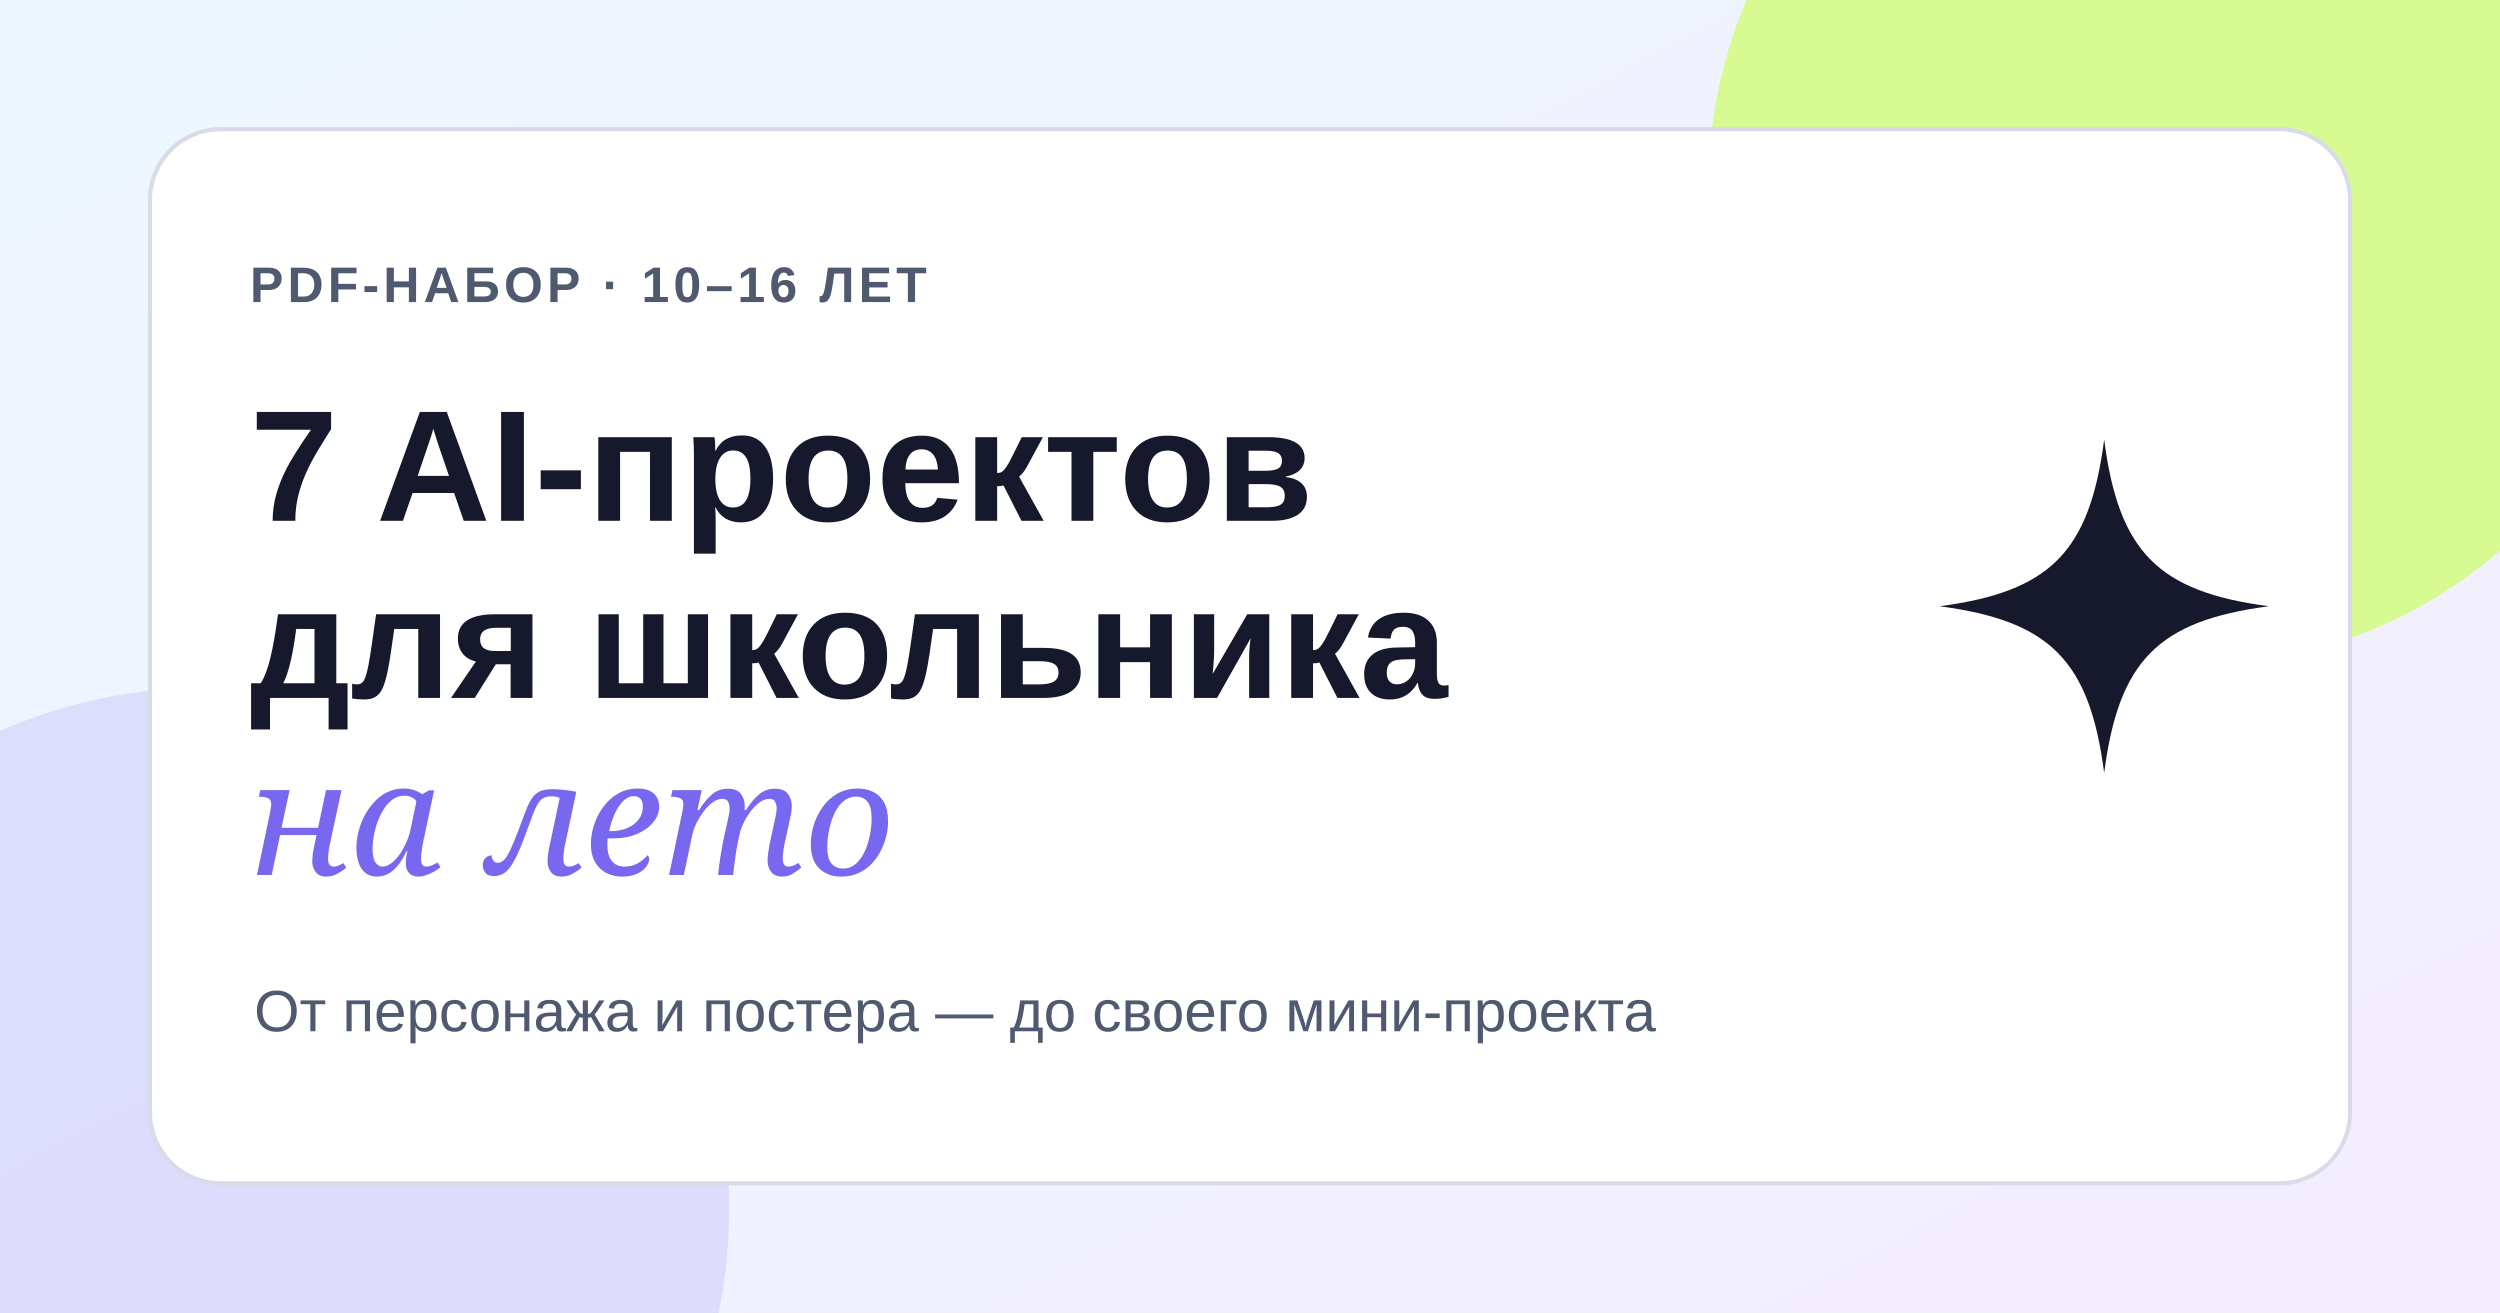
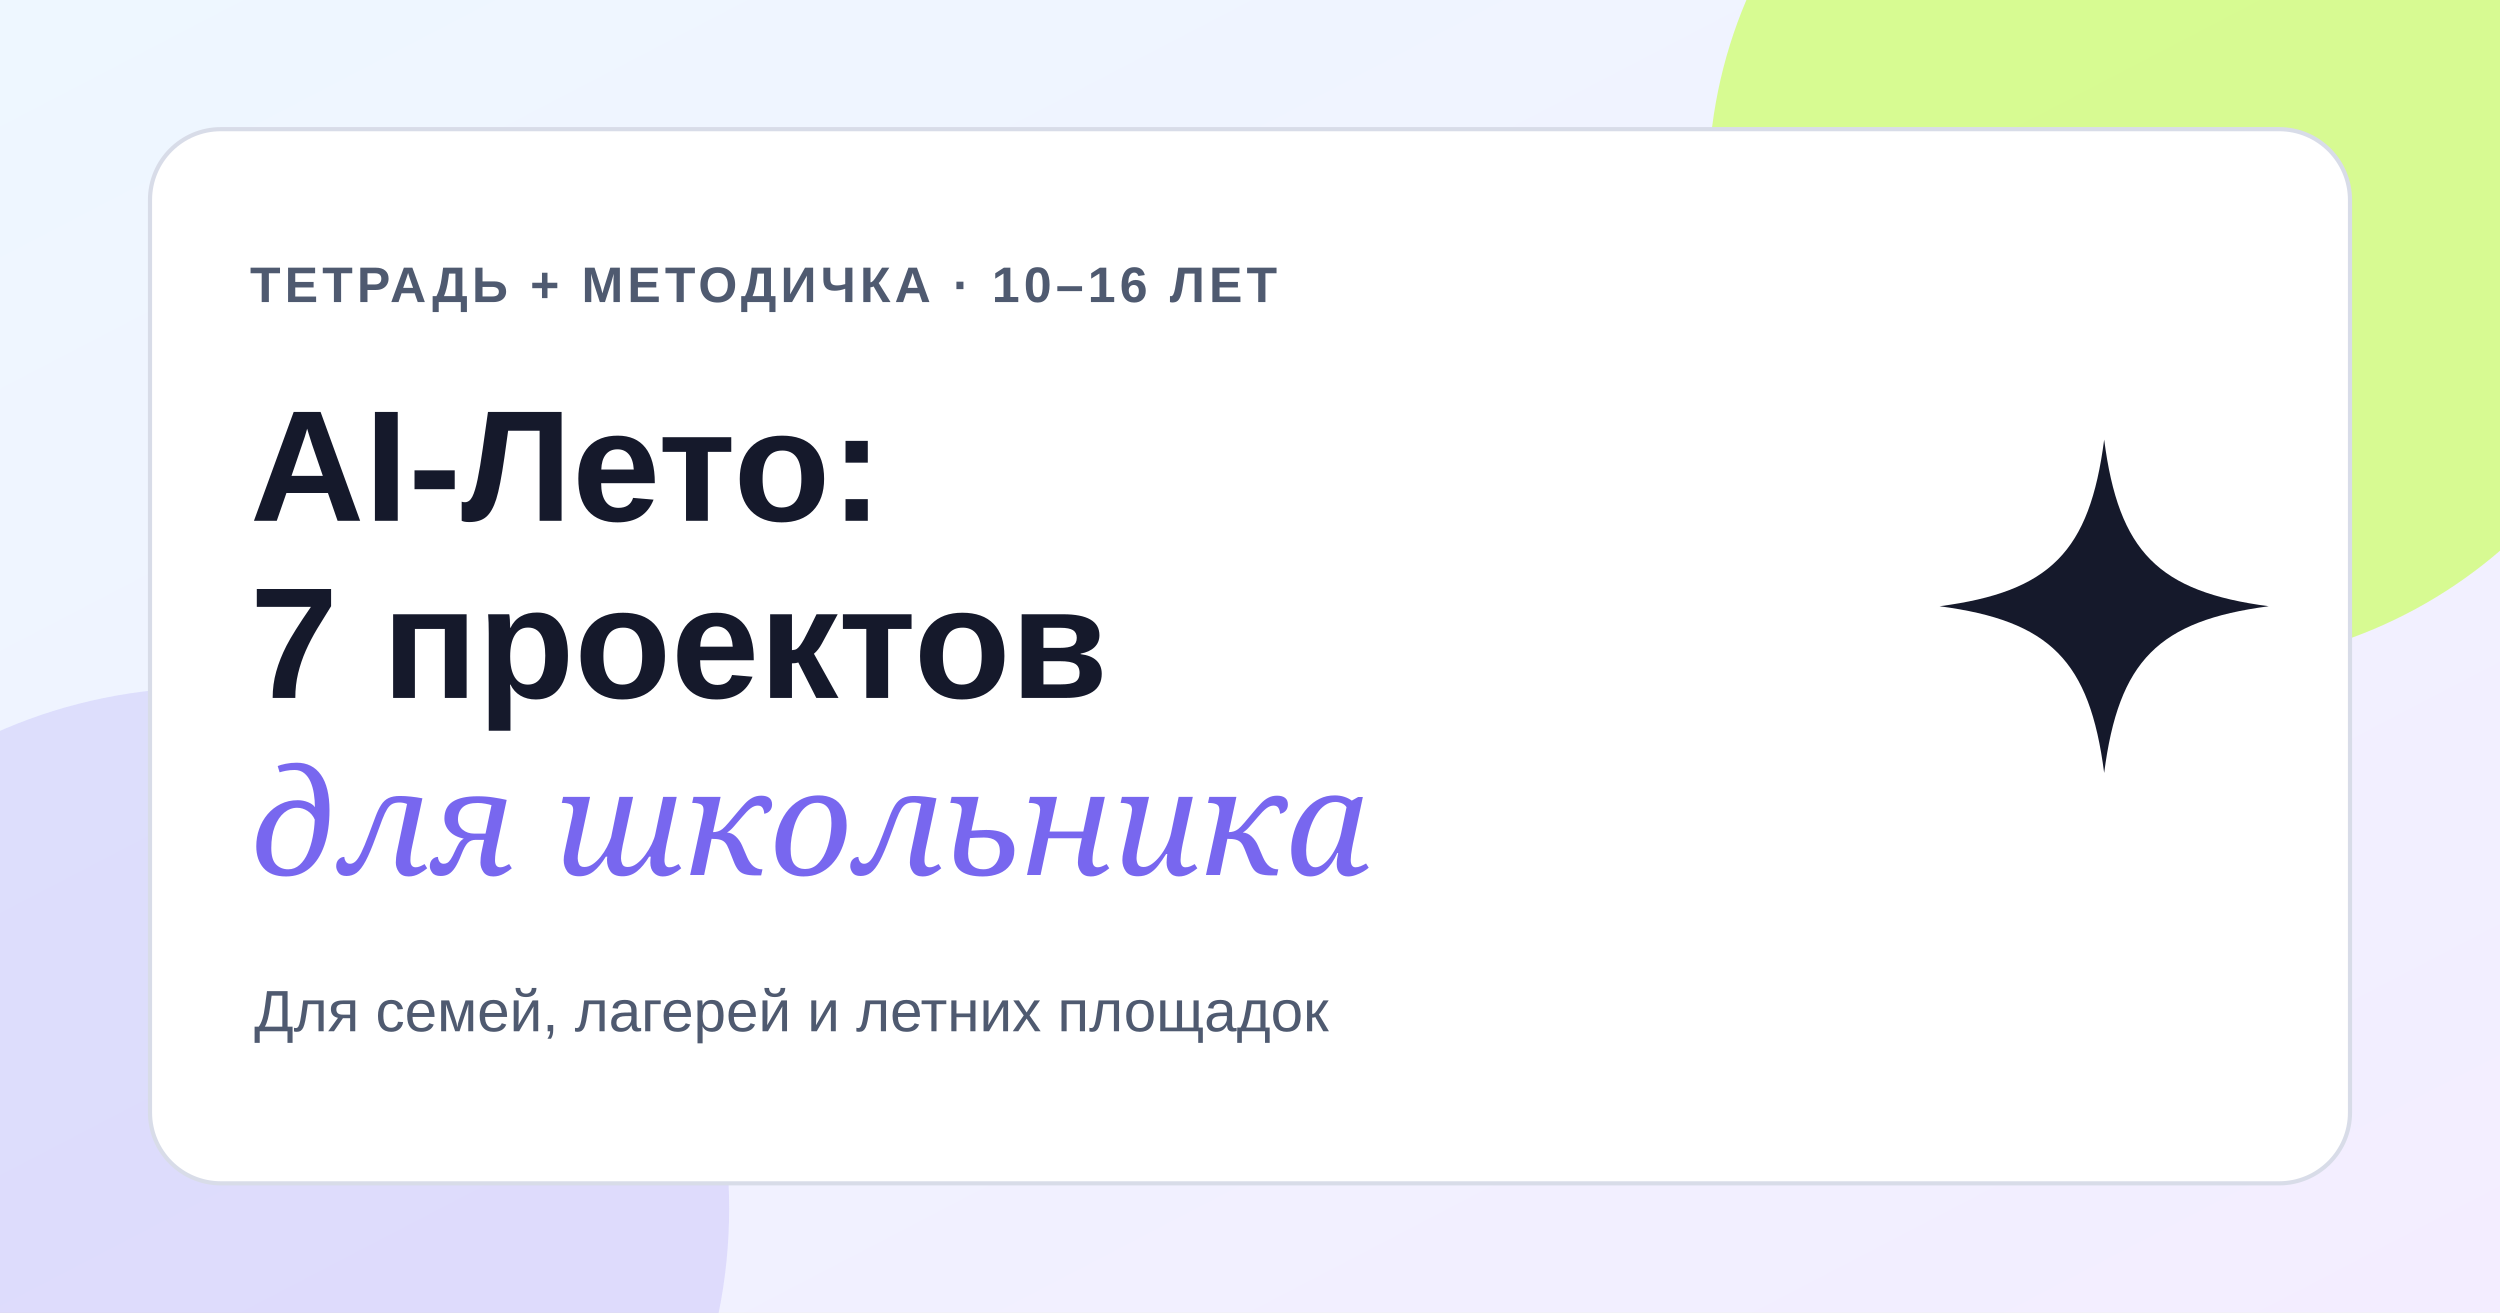
<svg xmlns="http://www.w3.org/2000/svg" width="1200" height="630" viewBox="0 0 1200 630">
  <defs>
    <linearGradient id="g" x1="0" y1="0" x2="1" y2="1">
      <stop stop-color="#eef7ff" />
      <stop offset="1" stop-color="#f3edff" />
    </linearGradient>
  </defs>
  <rect width="1200" height="630" fill="url(#g)" />
  <circle cx="1050" cy="90" r="230" fill="#c9ff58" opacity=".65" />
  <circle cx="100" cy="580" r="250" fill="#7867ef" opacity=".16" />
  <rect x="72" y="62" width="1056" height="506" rx="34" fill="#fff" stroke="#d8dce8" stroke-width="2" />
-   <text x="120" y="145" fill="#4f5a70" font-family="Arial,sans-serif" font-size="24" font-weight="700" letter-spacing="2">PDF-НАБОР · 10–16 ЛЕТ</text>
-   <text x="120" y="250" fill="#15192b" font-family="Arial,sans-serif" font-size="76" font-weight="800">7 AI-проектов</text>
-   <text x="120" y="335" fill="#15192b" font-family="Arial,sans-serif" font-size="76" font-weight="800">для школьника</text>
-   <text x="120" y="420" fill="#7867ef" font-family="Georgia,serif" font-size="76" font-style="italic">на лето</text>
-   <text x="122" y="495" fill="#4f5a70" font-family="Arial,sans-serif" font-size="28">От персонажа и постера — до своего мини-проекта</text>
+   <text x="120" y="145" fill="#4f5a70" font-family="Arial,sans-serif" font-size="24" font-weight="700" letter-spacing="2">ТЕТРАДЬ + МЕТОДИЧКА · 10–16 ЛЕТ</text>
+   <text x="120" y="250" fill="#15192b" font-family="Arial,sans-serif" font-size="76" font-weight="800">AI-Лето:</text>
+   <text x="120" y="335" fill="#15192b" font-family="Arial,sans-serif" font-size="76" font-weight="800">7 проектов</text>
+   <text x="120" y="420" fill="#7867ef" font-family="Georgia,serif" font-size="70" font-style="italic">для школьника</text>
+   <text x="122" y="495" fill="#4f5a70" font-family="Arial,sans-serif" font-size="28">Для семей, лагерей и летних площадок</text>
  <path d="M1010 211c7 54 26 73 79 80-53 7-72 26-79 80-7-54-26-73-79-80 53-7 72-26 79-80Z" fill="#15192b" />
</svg>
